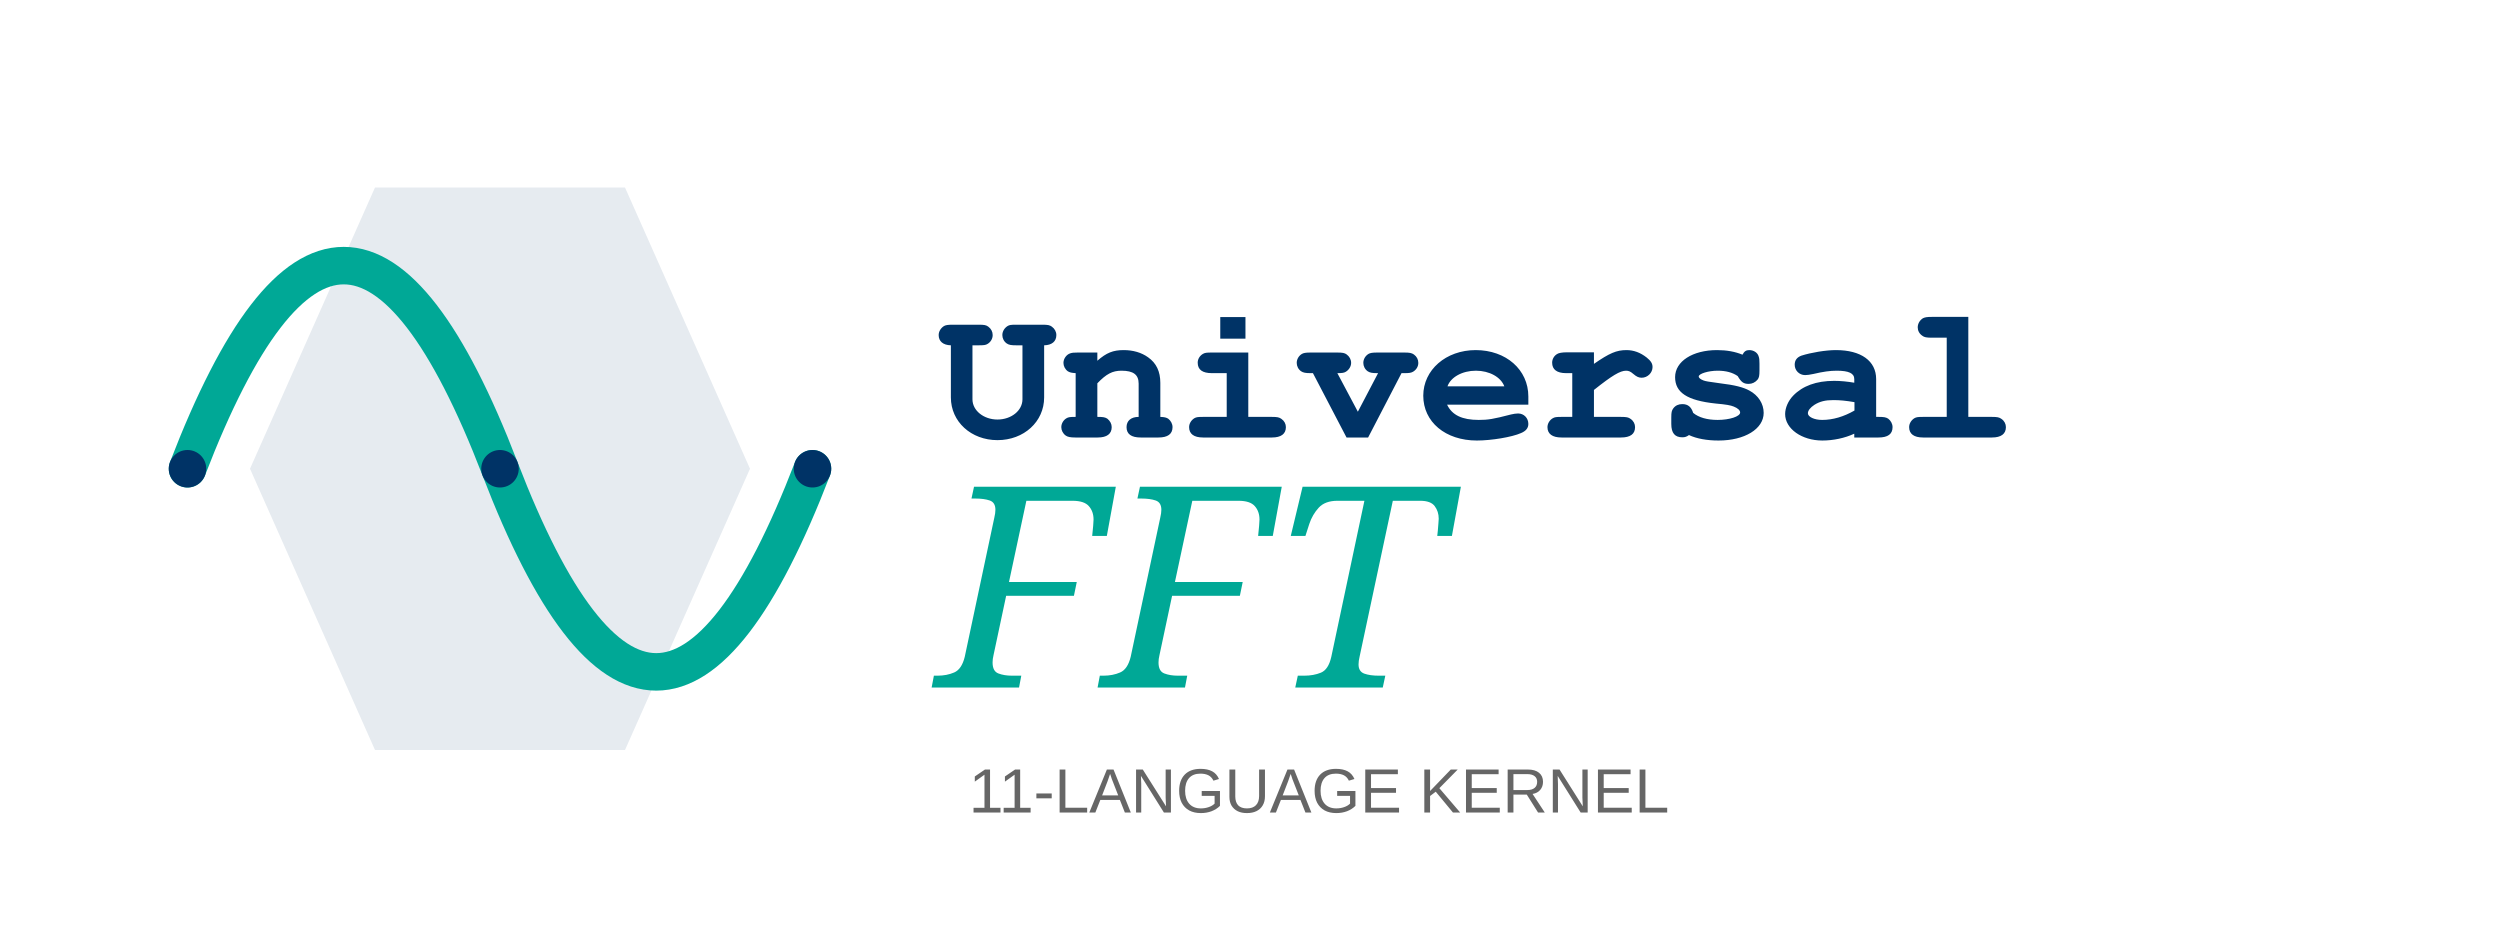
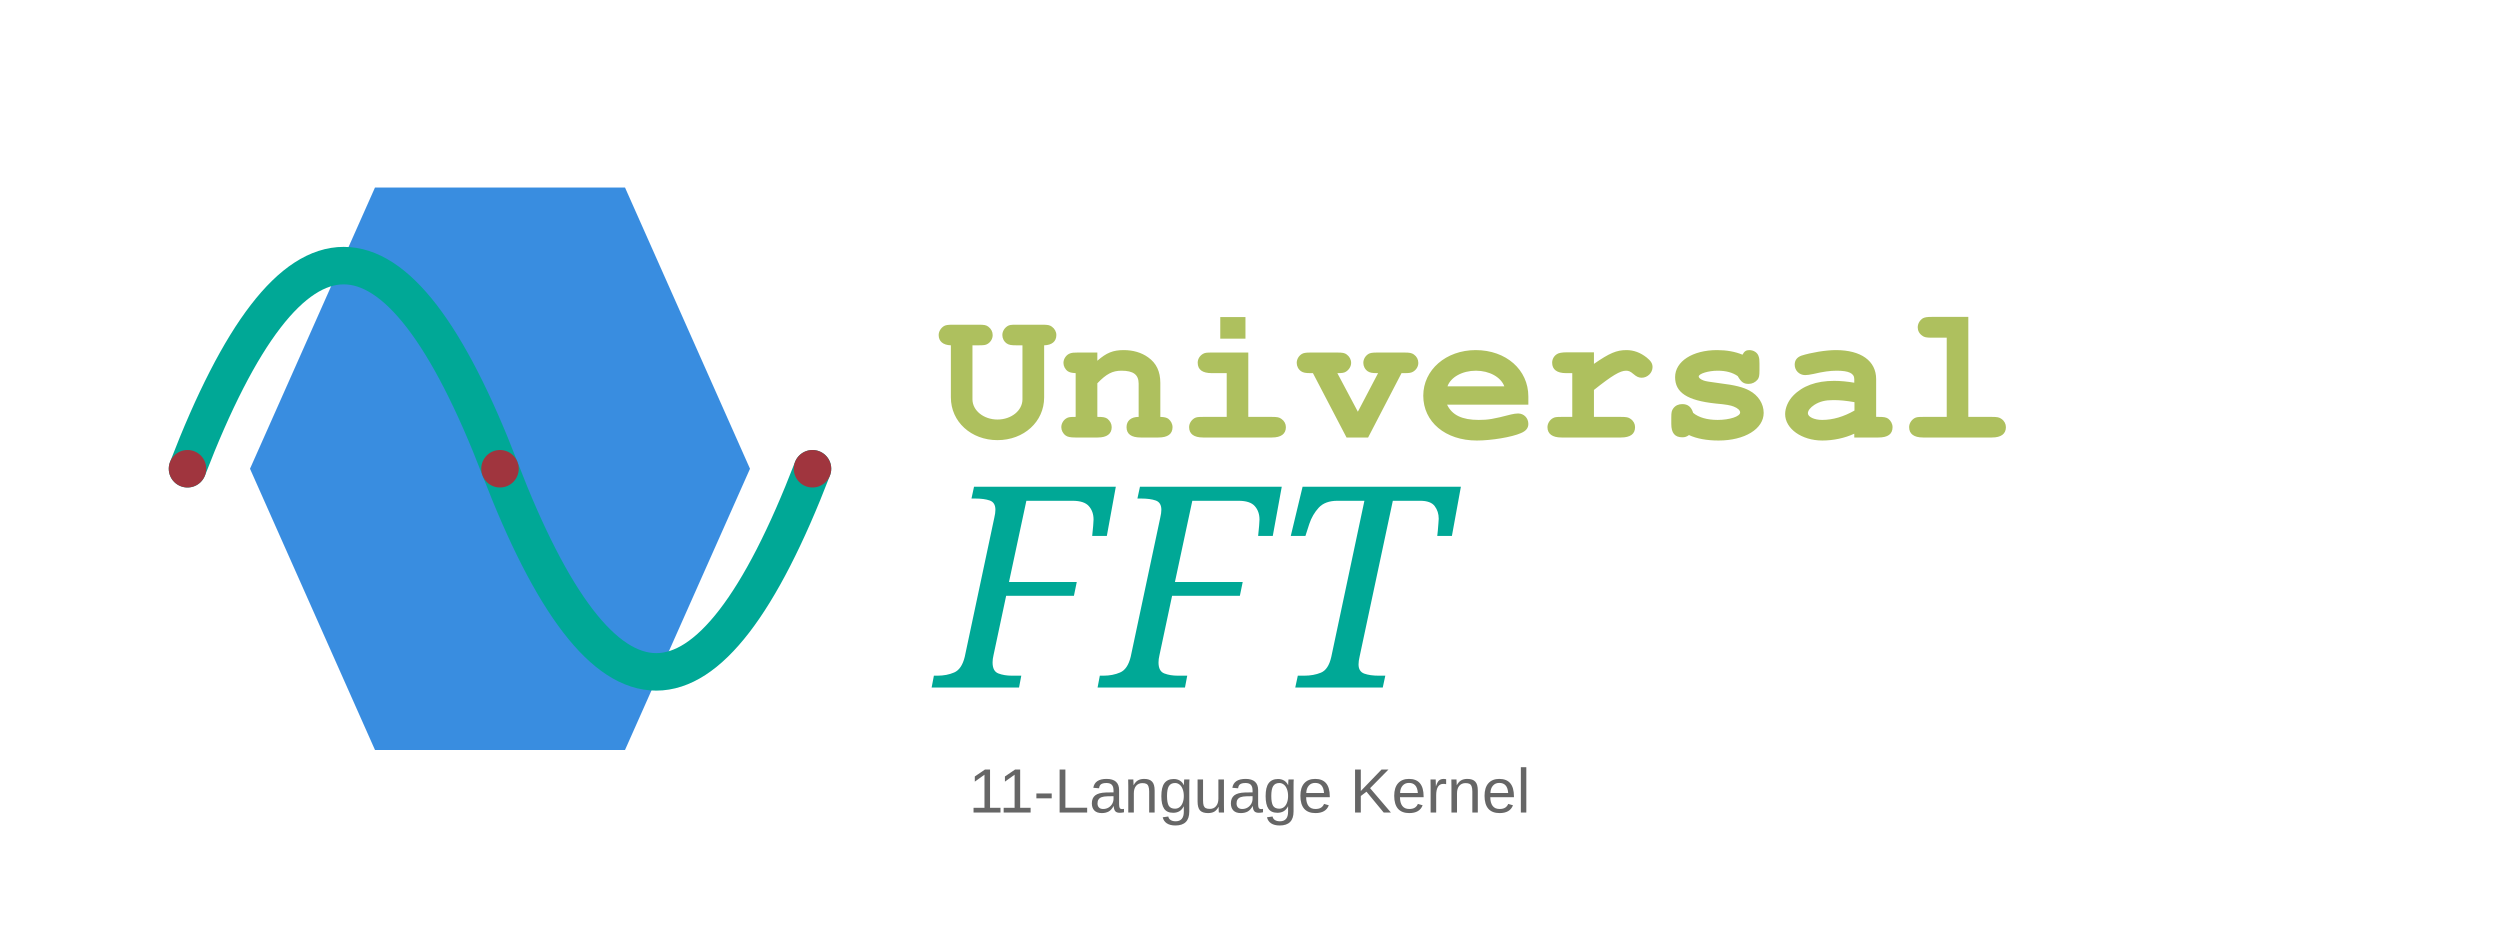
<svg xmlns="http://www.w3.org/2000/svg" width="400" height="150" viewBox="0 0 400 150">
-   <path d="M40 75 L60 30 L100 30 L120 75 L100 120 L60 120 Z" fill="#003366" opacity="0.1" />
+   <path d="M40 75 L60 30 L100 30 L120 75 L100 120 L60 120 Z" fill="#2481dd" opacity="0.9" />
  <path d="M30 75 Q 55 10, 80 75 T 130 75" stroke="#00A896" stroke-width="6" fill="none" stroke-linecap="round">
    <animate attributeName="stroke-dasharray" from="0,200" to="200,0" dur="3s" repeatCount="indefinite" />
  </path>
-   <circle cx="30" cy="75" r="3" fill="#003366" />
-   <circle cx="80" cy="75" r="3" fill="#003366" />
-   <circle cx="130" cy="75" r="3" fill="#003366" />
-   <text x="150" y="70" font-family="Courier, monospace" font-weight="bold" font-size="32" fill="#003366">Universal</text>
+   <circle cx="30" cy="75" r="3" fill="#a0353e" />
+   <circle cx="80" cy="75" r="3" fill="#a0353e" />
+   <circle cx="130" cy="75" r="3" fill="#a0353e" />
+   <text x="150" y="70" font-family="Courier, monospace" font-weight="bold" font-size="32" fill="#aec05e">Universal</text>
  <text x="150" y="110" font-family="Georgia, serif" font-style="italic" font-size="45" fill="#00A896">FFT</text>
-   <text x="155" y="130" font-family="Arial, sans-serif" font-size="10" fill="#666">11-LANGUAGE KERNEL</text>
+   <text x="155" y="130" font-family="Arial, sans-serif" font-size="10" fill="#666">11-Language Kernel</text>
</svg>
